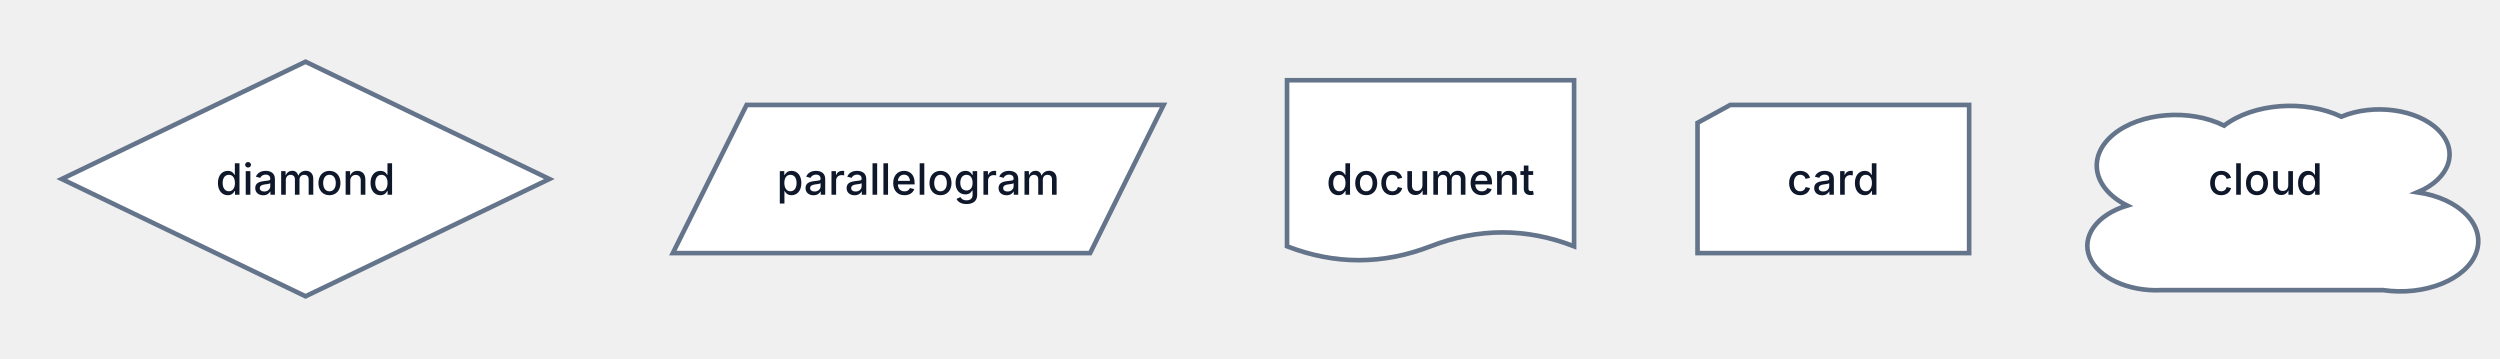
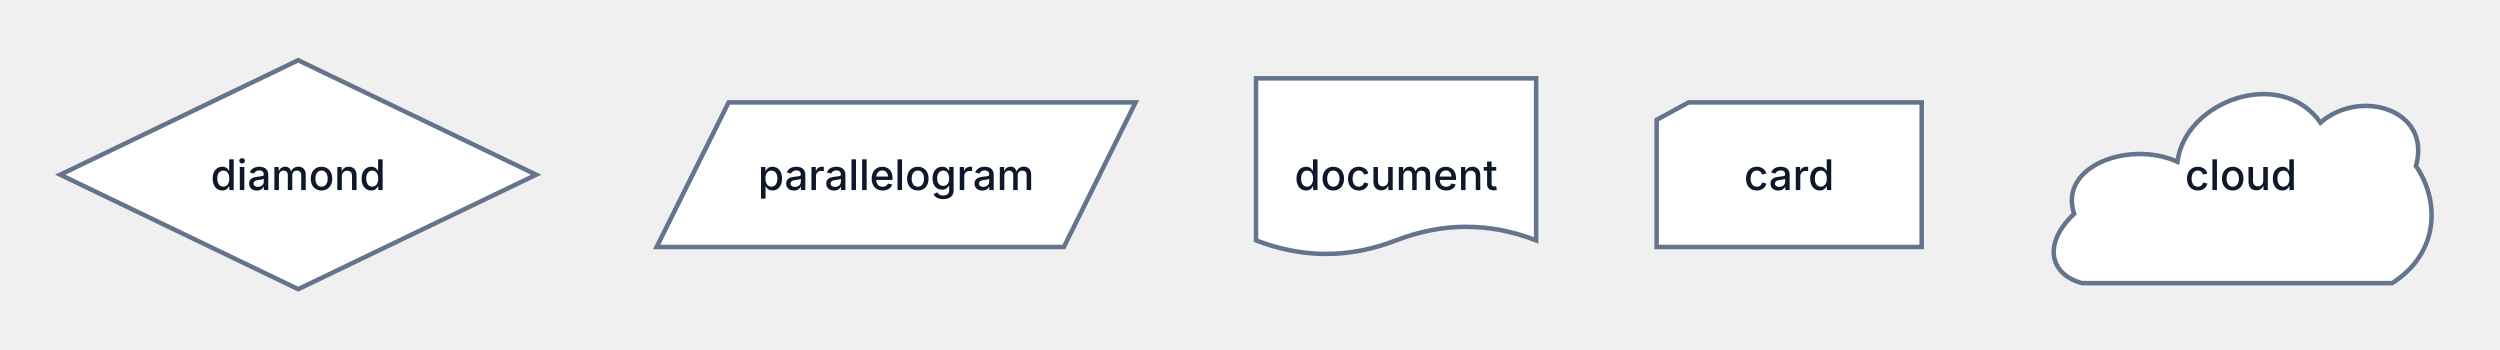
- <svg xmlns="http://www.w3.org/2000/svg" viewBox="0 0 810 116" width="810" height="116" data-orrery="1">
+ <svg xmlns="http://www.w3.org/2000/svg" viewBox="0 0 830 116" width="830" height="116" data-orrery="1">
  <style>.group-box{fill:#e2e8f0;fill-opacity:.35;stroke:#cbd5e1;stroke-width:1.5}
.group-label{font:700 11px Inter,system-ui,-apple-system,"Segoe UI",Roboto,sans-serif;fill:#64748b;letter-spacing:.1em;text-transform:uppercase;paint-order:stroke;stroke:#f1f5f9;stroke-width:3px;stroke-linejoin:round}
.group-label.centred{text-anchor:middle}
.group[data-collapsed] .group-box{fill-opacity:.7}
.summary-label{font:500 14px Inter,system-ui,-apple-system,"Segoe UI",Roboto,sans-serif;fill:#0f172a;text-anchor:middle;dominant-baseline:central}
.expand-mark{fill:none;stroke:#94a3b8;stroke-width:1.5;stroke-linecap:round}
.node-box{fill:#ffffff;stroke:#64748b;stroke-width:1.5}
.node-label{font:500 14px Inter,system-ui,-apple-system,"Segoe UI",Roboto,sans-serif;fill:#0f172a;text-anchor:middle;dominant-baseline:central}
.node-tech{font:12px Inter,system-ui,-apple-system,"Segoe UI",Roboto,sans-serif;fill:#64748b;text-anchor:middle;dominant-baseline:central;font-variant-numeric:tabular-nums}
.replica-box{fill:#ffffff;stroke:#94a3b8;stroke-width:1.5}
.badge{font:600 12px Inter,system-ui,-apple-system,"Segoe UI",Roboto,sans-serif;fill:#64748b;text-anchor:end;dominant-baseline:central;font-variant-numeric:tabular-nums}
.node[data-ghost]{opacity:.5}.node[data-ghost] .node-box{stroke-dasharray:3 3}.node[data-ghost] .node-label{font-style:italic}
.glyph{fill:none;stroke:#475569;stroke-width:1.5;stroke-linejoin:round;stroke-linecap:round}
.glyph-text{font:600 13px Inter,system-ui,-apple-system,"Segoe UI",Roboto,sans-serif;fill:#475569;text-anchor:middle;dominant-baseline:central}
.edge{fill:none;stroke:#94a3b8;stroke-width:1.5}
.flow{fill:none;stroke:#2563eb;stroke-linecap:round;stroke-dasharray:6 10;animation:orrery-flow 1s linear infinite}
.edge-label{font:12px Inter,system-ui,-apple-system,"Segoe UI",Roboto,sans-serif;fill:#64748b;text-anchor:middle;dominant-baseline:central;paint-order:stroke;stroke:#ffffff;stroke-width:4px;stroke-linejoin:round}
.legend text{font:12px Inter,system-ui,-apple-system,"Segoe UI",Roboto,sans-serif;fill:#64748b;dominant-baseline:central}.legend .legend-name{font-weight:600;fill:#0f172a}
.step-note{font:500 13px Inter,system-ui,-apple-system,"Segoe UI",Roboto,sans-serif;fill:#334155;dominant-baseline:central}
.callout-box{fill:#ffffff;stroke:#64748b;stroke-width:1.5}
.callout-leader{fill:none;stroke:#64748b;stroke-width:1.5}
.callout-text{font:12px Inter,system-ui,-apple-system,"Segoe UI",Roboto,sans-serif;fill:#334155;dominant-baseline:central}
.heading-back{fill:#ffffff}
.heading-title{font:600 16px Inter,system-ui,-apple-system,"Segoe UI",Roboto,sans-serif;fill:#0f172a}
.heading-text{font:12px Inter,system-ui,-apple-system,"Segoe UI",Roboto,sans-serif;fill:#64748b}
.heading-title.centred,.heading-text.centred{text-anchor:middle}
@keyframes orrery-flow{to{stroke-dashoffset:-16}}
@keyframes orrery-pulse{0%{stroke-opacity:1}50%{stroke-opacity:0.4}100%{stroke-opacity:1}}
.kind-external .node-box{stroke-dasharray:5 4;fill:#f8fafc}
.gk-region .group-box{stroke-dasharray:8 6}
.gk-zone .group-box{stroke-dasharray:3 5}
.gk-cluster .group-box{stroke:#94a3b8}
.gk-boundary .group-box{stroke:#dc2626;fill-opacity:0;stroke-dasharray:8 6}
.gk-pipeline .group-box{stroke:#0891b2}
.edge-async{stroke-dasharray:6 5}
.edge-replication{stroke-dasharray:2 4}
.edge-dataflow{stroke-width:3}
.st-degraded .node-box{stroke:#d97706;stroke-width:2;fill:#fffbeb}
.st-degraded .group-box{stroke:#d97706;stroke-width:2;fill:#fffbeb}
.st-degraded .node-label{fill:#92400e}
.st-degraded .group-label{fill:#92400e}
.st-failed .node-box{stroke:#dc2626;stroke-width:2;fill:#fef2f2;animation:orrery-pulse 1.2s linear infinite}
.st-failed .group-box{stroke:#dc2626;stroke-width:2;fill:#fef2f2;animation:orrery-pulse 1.2s linear infinite}
.st-failed .node-label{fill:#991b1b}
.st-failed .group-label{fill:#991b1b}
.st-off .node-box{stroke-dasharray:4 4}
.st-off .group-box{stroke-dasharray:4 4}
.st-off{opacity:0.45}</style>
  <defs>
    <marker id="arrow" viewBox="0 0 12 12" refX="11" refY="6" markerWidth="12" markerHeight="12" markerUnits="userSpaceOnUse" orient="auto">
      <path d="M0 0L12 6L0 12z" fill="#94a3b8" />
    </marker>
    <marker id="arrow-start" viewBox="0 0 12 12" refX="1" refY="6" markerWidth="12" markerHeight="12" markerUnits="userSpaceOnUse" orient="auto">
      <path d="M12 0L0 6L12 12z" fill="#94a3b8" />
    </marker>
  </defs>
  <g class="scene">
-     <g class="view" data-view="b" data-open="" data-title="Every shape" data-size="810 116">
+     <g class="view" data-view="b" data-open="" data-title="Every shape" data-size="830 116">
      <g class="groups">

</g>
      <g class="edges">

</g>
      <g class="nodes">
        <g class="node kind-diamond st-on" data-node="diamond" data-kind="diamond" data-state="on" data-bbox="20 20 158 76" transform="translate(20 20)">
          <path class="node-box" d="M79 0L158 38 79 76 0 38Z" />
          <text class="node-label" x="79" y="38">diamond</text>
        </g>
        <g class="node kind-parallelogram st-on" data-node="parallelogram" data-kind="parallelogram" data-state="on" data-bbox="218 34 159 48" transform="translate(218 34)">
          <path class="node-box" d="M23.9 0H159L135.2 48H0Z" />
          <text class="node-label" x="79.5" y="24">parallelogram</text>
        </g>
        <g class="node kind-document st-on" data-node="document" data-kind="document" data-state="on" data-bbox="417 26 93 64" transform="translate(417 26)">
          <path class="node-box" d="M0 0H93V53.8Q69.8 44.8 46.5 53.8T0 53.8Z" />
          <text class="node-label" x="46.5" y="32">document</text>
        </g>
        <g class="node kind-card st-on" data-node="card" data-kind="card" data-state="on" data-bbox="550 34 88 48" transform="translate(550 34)">
          <path class="node-box" d="M10.6 0H88V48H0V5.8Z" />
          <text class="node-label" x="44" y="24">card</text>
        </g>
-         <g class="node kind-cloud st-on" data-node="cloud" data-kind="cloud" data-state="on" data-bbox="678 22 112 72" transform="translate(678 22)">
-           <path class="node-box" d="M22.4 72A22.4 14.4 0 0 1 11.2 44.6A24.6 15.8 0 0 1 42.6 18.7A28 18 0 0 1 80.6 15.8A22.4 14.4 0 0 1 105.3 40.3A20.2 13 0 0 1 94.1 72Z" />
-           <text class="node-label" x="56" y="36">cloud</text>
+         <g class="node kind-cloud st-on" data-node="cloud" data-kind="cloud" data-state="on" data-bbox="678 22 132 72" transform="translate(678 22)">
+           <path class="node-box" d="M13.2 72C2.6 69.1 0 59 10.6 49C5.3 33.1 29 24.5 44.9 31.7C47.5 11.5 79.2 0 92.4 18.7C105.6 7.2 129.4 14.4 124.1 33.1C132 44.6 132 61.9 116.2 72Z" />
+           <text class="node-label" x="66" y="36">cloud</text>
        </g>
      </g>
    </g>
  </g>
</svg>
